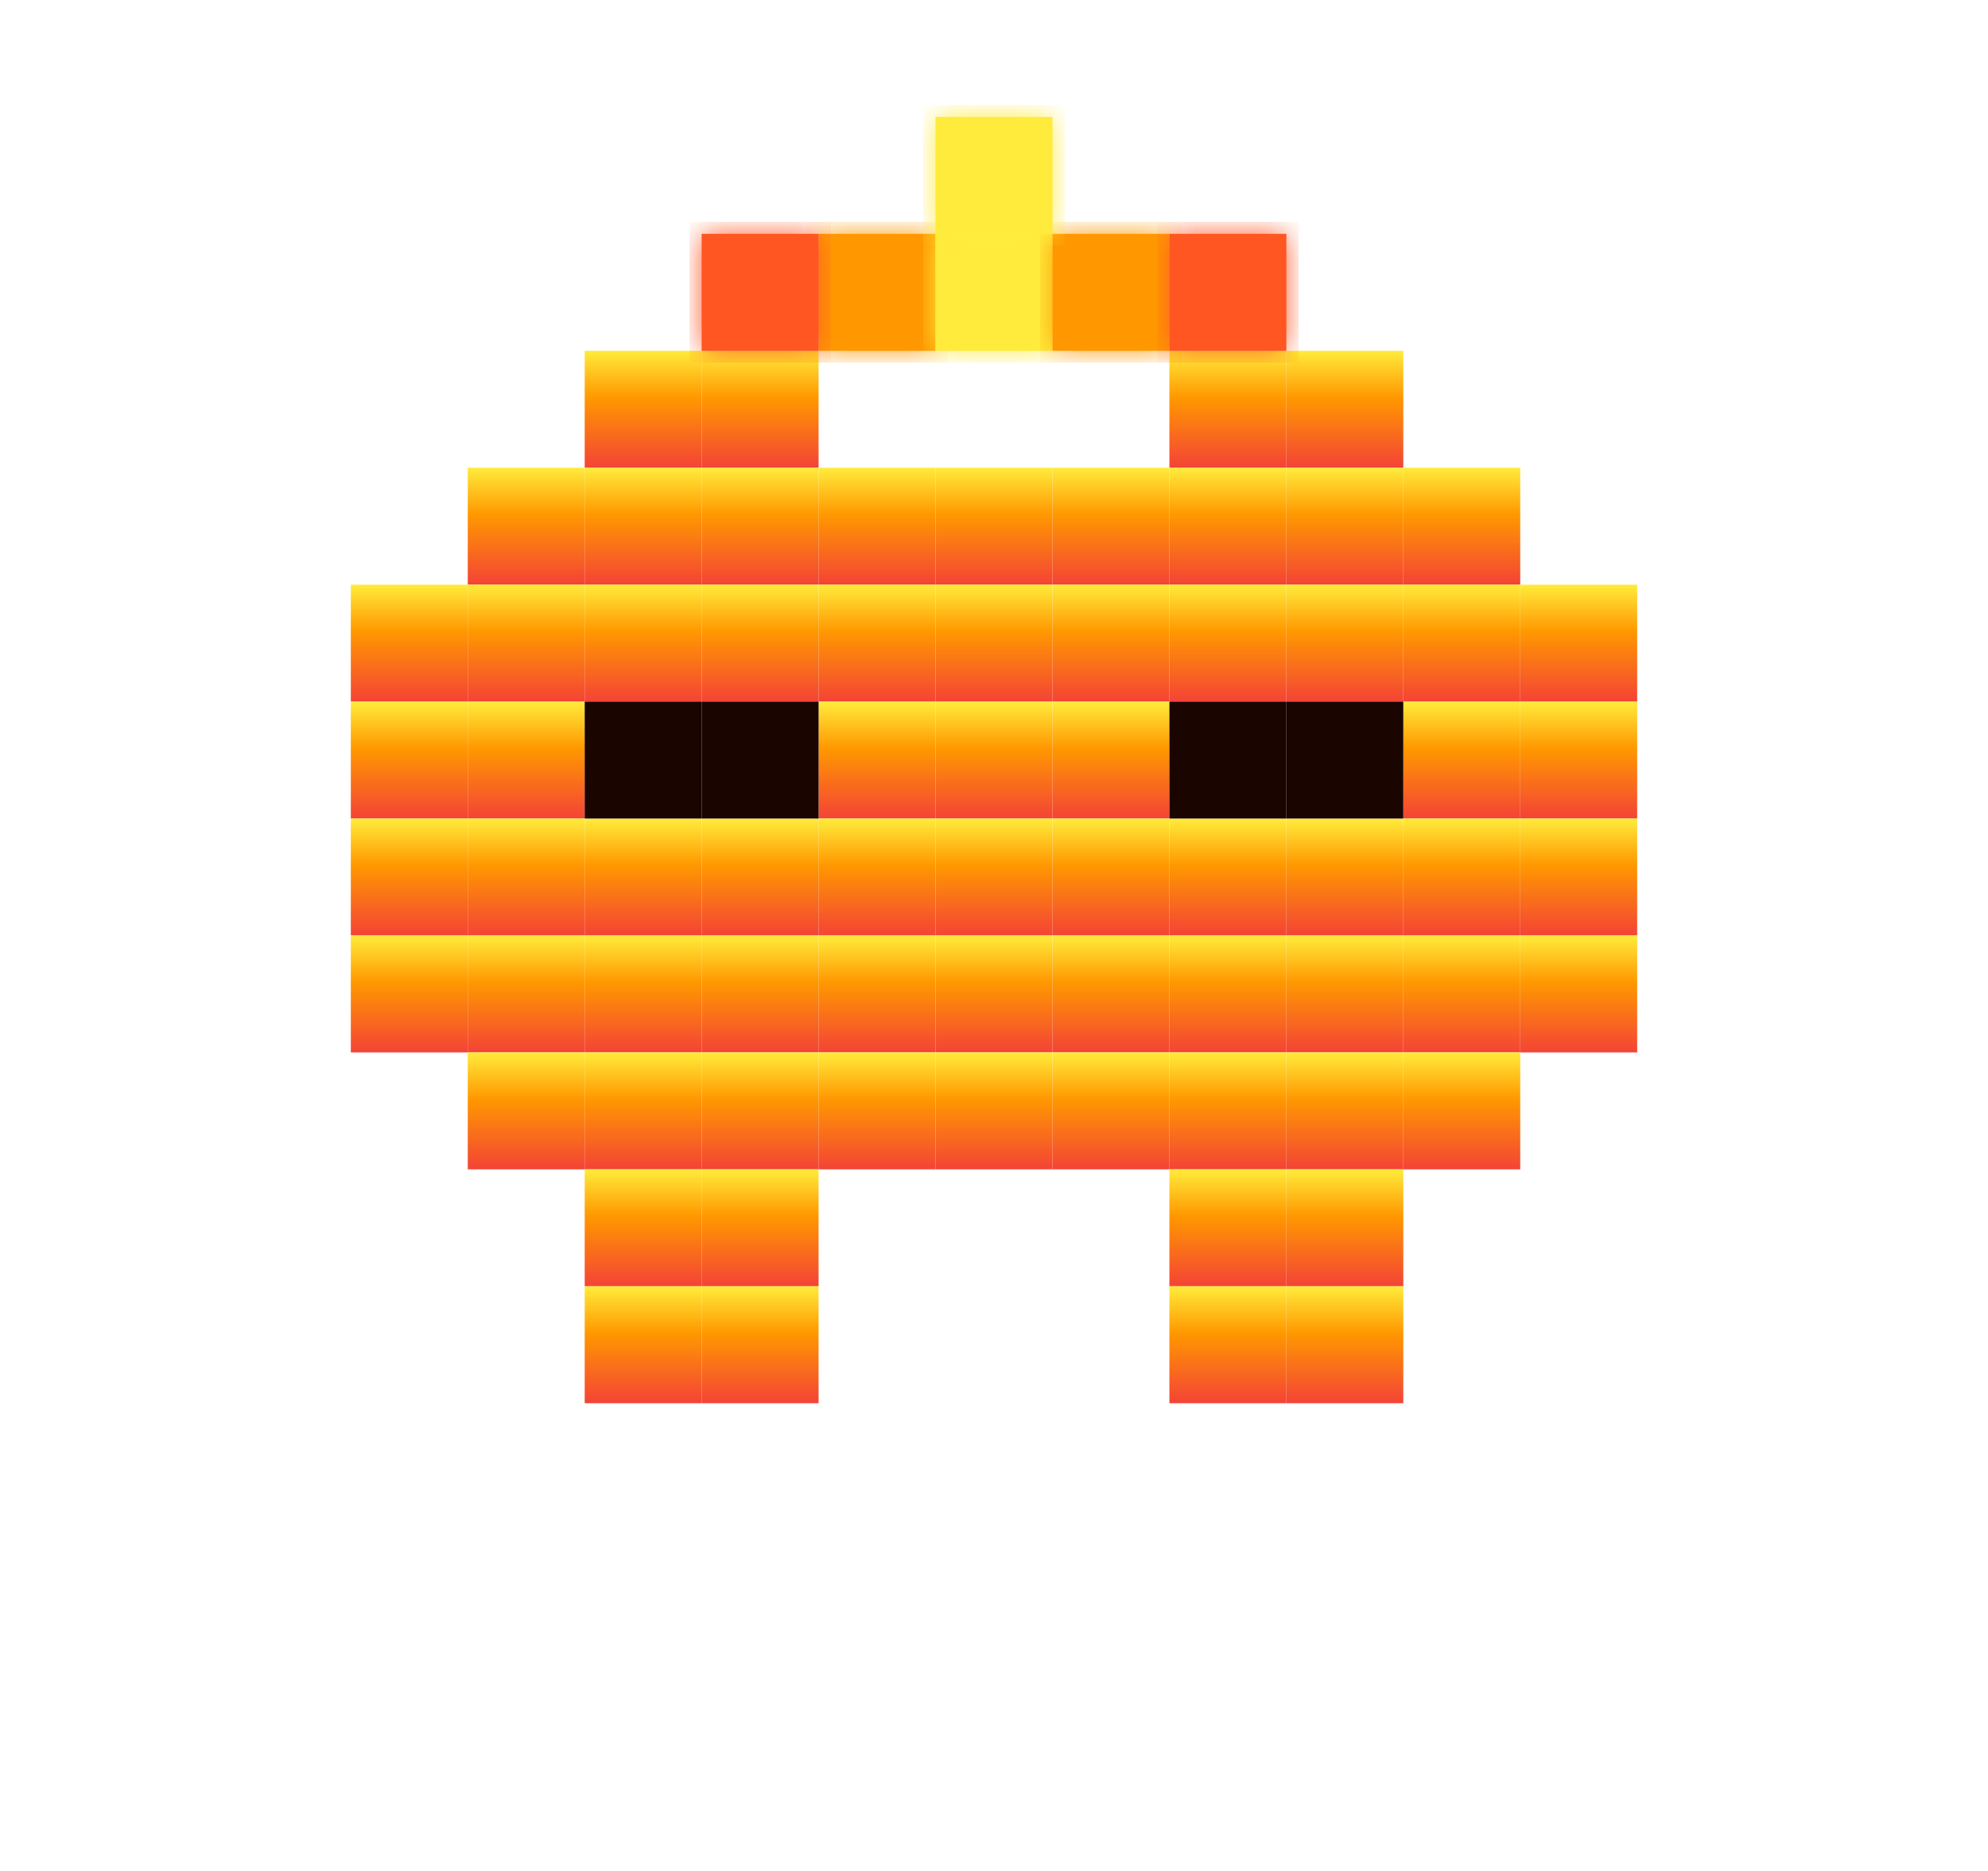
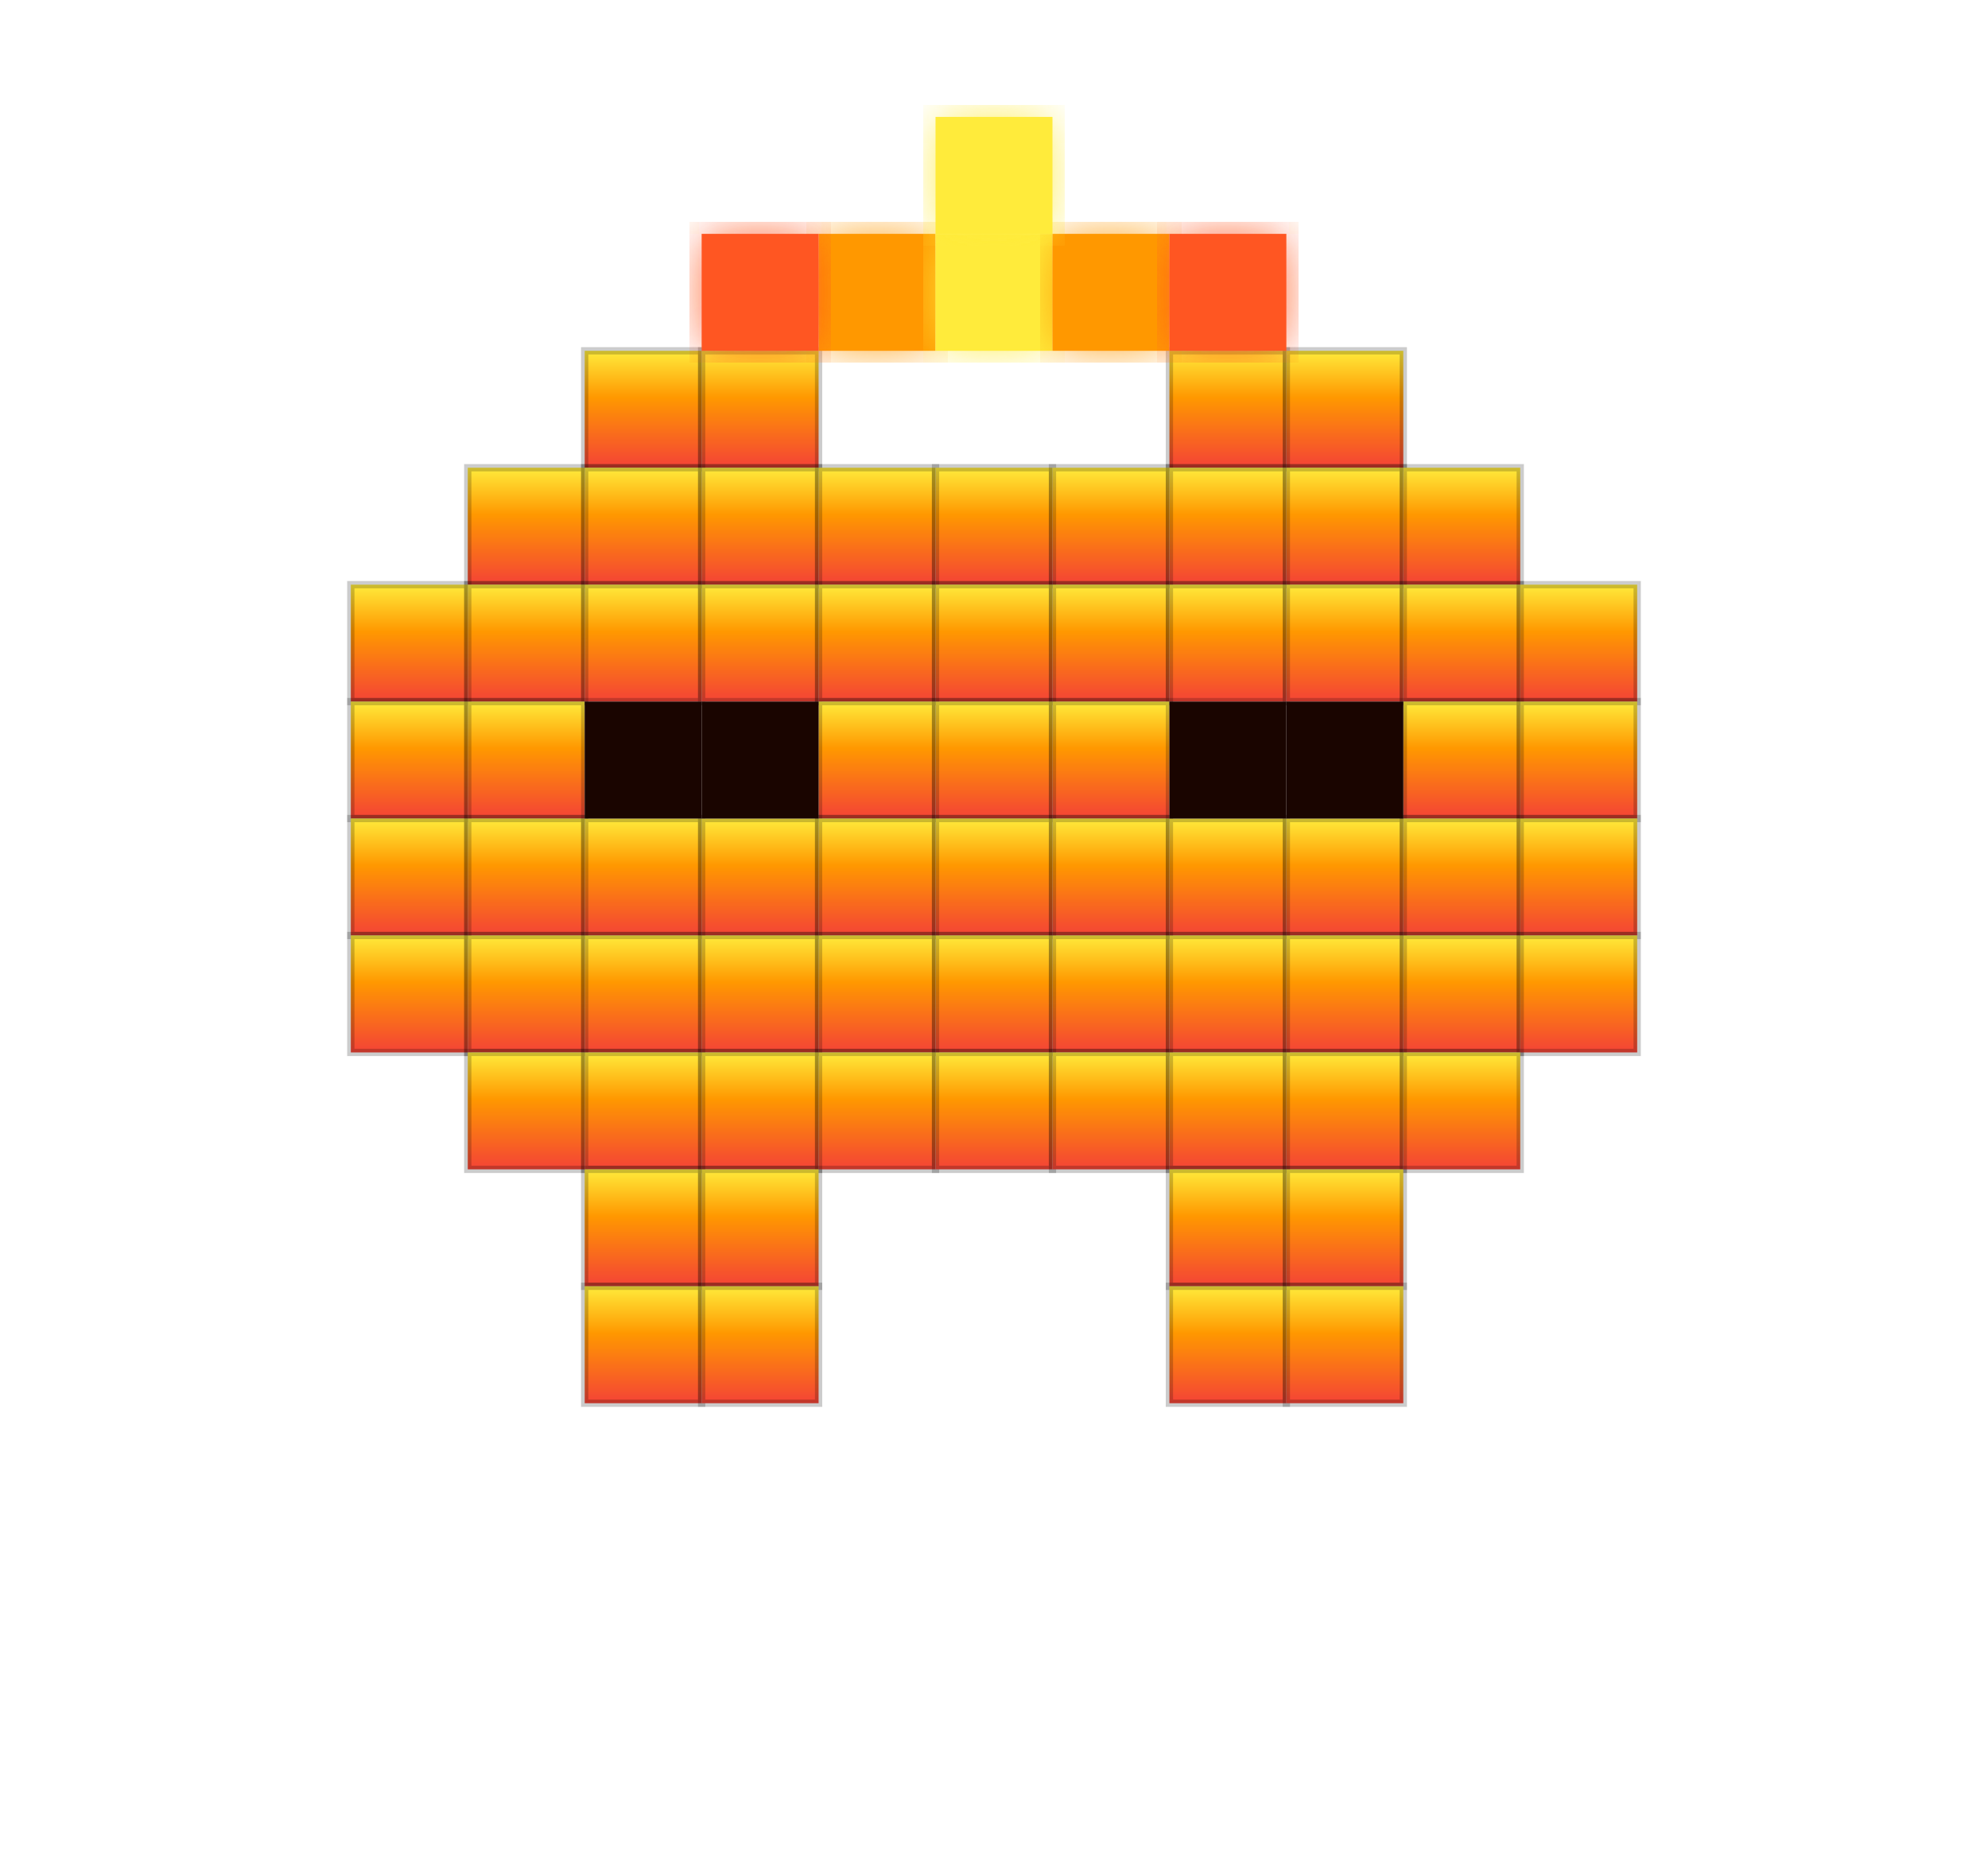
<svg xmlns="http://www.w3.org/2000/svg" viewBox="0 0 136 128" width="136" height="128">
  <defs>
    <linearGradient id="fg" x1="0" y1="0" x2="0" y2="1">
      <stop offset="0%" stop-color="#ffeb3b" />
      <stop offset="40%" stop-color="#ff9800" />
      <stop offset="100%" stop-color="#f44336" />
    </linearGradient>
-     <filter id="fgw">
-       <feGaussianBlur in="SourceGraphic" stdDeviation="1" result="b">
-         <animate attributeName="stdDeviation" values="0.5;2;0.5" dur="0.3s" repeatCount="indefinite" />
-       </feGaussianBlur>
+     <filter id="fgl">
+       <feGaussianBlur in="SourceGraphic" stdDeviation="2" result="b" />
      <feMerge>
        <feMergeNode in="b" />
        <feMergeNode in="SourceGraphic" />
      </feMerge>
    </filter>
  </defs>
-   <style>@keyframes breathe{0%,100%{transform:scale(1)}50%{transform:scale(1.02)}}#mascot{animation:breathe 3s ease-in-out infinite;transform-origin:68px 56px;}@keyframes ff{0%{opacity:.5;transform:translateY(0)}100%{opacity:1;transform:translateY(-1.5px)}}.f0{animation:ff .15s infinite alternate}.f1{animation:ff .15s .03s infinite alternate}.f2{animation:ff .15s .07s infinite alternate}.f3{animation:ff .15s .1s infinite alternate}.f4{animation:ff .15s .13s infinite alternate}.f5{animation:ff .15s .05s infinite alternate}</style>
-   <g id="mascot">
-     <g id="body">
-       <rect x="40" y="24" width="8" height="8" fill="url(#fg)" />
-       <rect x="48" y="24" width="8" height="8" fill="url(#fg)" />
-       <rect x="80" y="24" width="8" height="8" fill="url(#fg)" />
-       <rect x="88" y="24" width="8" height="8" fill="url(#fg)" />
-       <rect x="32" y="32" width="8" height="8" fill="url(#fg)" />
-       <rect x="40" y="32" width="8" height="8" fill="url(#fg)" />
-       <rect x="48" y="32" width="8" height="8" fill="url(#fg)" />
-       <rect x="56" y="32" width="8" height="8" fill="url(#fg)" />
-       <rect x="64" y="32" width="8" height="8" fill="url(#fg)" />
-       <rect x="72" y="32" width="8" height="8" fill="url(#fg)" />
-       <rect x="80" y="32" width="8" height="8" fill="url(#fg)" />
-       <rect x="88" y="32" width="8" height="8" fill="url(#fg)" />
-       <rect x="96" y="32" width="8" height="8" fill="url(#fg)" />
-       <rect x="24" y="40" width="8" height="8" fill="url(#fg)" />
-       <rect x="32" y="40" width="8" height="8" fill="url(#fg)" />
-       <rect x="40" y="40" width="8" height="8" fill="url(#fg)" />
-       <rect x="48" y="40" width="8" height="8" fill="url(#fg)" />
-       <rect x="56" y="40" width="8" height="8" fill="url(#fg)" />
-       <rect x="64" y="40" width="8" height="8" fill="url(#fg)" />
-       <rect x="72" y="40" width="8" height="8" fill="url(#fg)" />
-       <rect x="80" y="40" width="8" height="8" fill="url(#fg)" />
-       <rect x="88" y="40" width="8" height="8" fill="url(#fg)" />
-       <rect x="96" y="40" width="8" height="8" fill="url(#fg)" />
-       <rect x="104" y="40" width="8" height="8" fill="url(#fg)" />
-       <rect x="24" y="48" width="8" height="8" fill="url(#fg)" />
-       <rect x="32" y="48" width="8" height="8" fill="url(#fg)" />
-       <rect x="56" y="48" width="8" height="8" fill="url(#fg)" />
-       <rect x="64" y="48" width="8" height="8" fill="url(#fg)" />
-       <rect x="72" y="48" width="8" height="8" fill="url(#fg)" />
-       <rect x="96" y="48" width="8" height="8" fill="url(#fg)" />
-       <rect x="104" y="48" width="8" height="8" fill="url(#fg)" />
-       <rect x="24" y="56" width="8" height="8" fill="url(#fg)" />
-       <rect x="32" y="56" width="8" height="8" fill="url(#fg)" />
-       <rect x="40" y="56" width="8" height="8" fill="url(#fg)" />
-       <rect x="48" y="56" width="8" height="8" fill="url(#fg)" />
-       <rect x="56" y="56" width="8" height="8" fill="url(#fg)" />
-       <rect x="64" y="56" width="8" height="8" fill="url(#fg)" />
-       <rect x="72" y="56" width="8" height="8" fill="url(#fg)" />
-       <rect x="80" y="56" width="8" height="8" fill="url(#fg)" />
-       <rect x="88" y="56" width="8" height="8" fill="url(#fg)" />
-       <rect x="96" y="56" width="8" height="8" fill="url(#fg)" />
-       <rect x="104" y="56" width="8" height="8" fill="url(#fg)" />
-       <rect x="24" y="64" width="8" height="8" fill="url(#fg)" />
-       <rect x="32" y="64" width="8" height="8" fill="url(#fg)" />
-       <rect x="40" y="64" width="8" height="8" fill="url(#fg)" />
-       <rect x="48" y="64" width="8" height="8" fill="url(#fg)" />
-       <rect x="56" y="64" width="8" height="8" fill="url(#fg)" />
-       <rect x="64" y="64" width="8" height="8" fill="url(#fg)" />
-       <rect x="72" y="64" width="8" height="8" fill="url(#fg)" />
-       <rect x="80" y="64" width="8" height="8" fill="url(#fg)" />
-       <rect x="88" y="64" width="8" height="8" fill="url(#fg)" />
-       <rect x="96" y="64" width="8" height="8" fill="url(#fg)" />
-       <rect x="104" y="64" width="8" height="8" fill="url(#fg)" />
-       <rect x="32" y="72" width="8" height="8" fill="url(#fg)" />
-       <rect x="40" y="72" width="8" height="8" fill="url(#fg)" />
-       <rect x="48" y="72" width="8" height="8" fill="url(#fg)" />
-       <rect x="56" y="72" width="8" height="8" fill="url(#fg)" />
-       <rect x="64" y="72" width="8" height="8" fill="url(#fg)" />
-       <rect x="72" y="72" width="8" height="8" fill="url(#fg)" />
-       <rect x="80" y="72" width="8" height="8" fill="url(#fg)" />
-       <rect x="88" y="72" width="8" height="8" fill="url(#fg)" />
-       <rect x="96" y="72" width="8" height="8" fill="url(#fg)" />
-       <rect x="40" y="80" width="8" height="8" fill="url(#fg)" />
-       <rect x="48" y="80" width="8" height="8" fill="url(#fg)" />
-       <rect x="80" y="80" width="8" height="8" fill="url(#fg)" />
-       <rect x="88" y="80" width="8" height="8" fill="url(#fg)" />
-       <rect x="40" y="88" width="8" height="8" fill="url(#fg)" />
-       <rect x="48" y="88" width="8" height="8" fill="url(#fg)" />
-       <rect x="80" y="88" width="8" height="8" fill="url(#fg)" />
-       <rect x="88" y="88" width="8" height="8" fill="url(#fg)" />
-     </g>
-     <g id="eyes">
-       <rect x="40" y="48" width="8" height="8" fill="#1a0500" />
-       <rect x="48" y="48" width="8" height="8" fill="#1a0500" />
-       <rect x="80" y="48" width="8" height="8" fill="#1a0500" />
-       <rect x="88" y="48" width="8" height="8" fill="#1a0500" />
-     </g>
-     <g id="extras">
-       <rect x="56" y="16" width="8" height="8" fill="#ff9800" class="f0" filter="url(#fgw)" />
-       <rect x="64" y="16" width="8" height="8" fill="#ffeb3b" class="f1" filter="url(#fgw)" />
-       <rect x="72" y="16" width="8" height="8" fill="#ff9800" class="f2" filter="url(#fgw)" />
-       <rect x="64" y="8" width="8" height="8" fill="#ffeb3b" class="f3" filter="url(#fgw)" />
-       <rect x="48" y="16" width="8" height="8" fill="#ff5722" class="f4" filter="url(#fgw)" />
-       <rect x="80" y="16" width="8" height="8" fill="#ff5722" class="f5" filter="url(#fgw)" />
+   <g transform="translate(68,56)">
+     <g id="mascot">
+       <animateTransform attributeName="transform" type="scale" values="1;1.015;1" dur="3s" repeatCount="indefinite" />
+       <g transform="translate(-68,-56)">
+         <g id="body">
+           <rect x="40" y="24" width="8" height="8" fill="url(#fg)" stroke="#000" stroke-opacity="0.2" stroke-width="0.5" />
+           <rect x="48" y="24" width="8" height="8" fill="url(#fg)" stroke="#000" stroke-opacity="0.2" stroke-width="0.5" />
+           <rect x="80" y="24" width="8" height="8" fill="url(#fg)" stroke="#000" stroke-opacity="0.2" stroke-width="0.5" />
+           <rect x="88" y="24" width="8" height="8" fill="url(#fg)" stroke="#000" stroke-opacity="0.2" stroke-width="0.5" />
+           <rect x="32" y="32" width="8" height="8" fill="url(#fg)" stroke="#000" stroke-opacity="0.2" stroke-width="0.5" />
+           <rect x="40" y="32" width="8" height="8" fill="url(#fg)" stroke="#000" stroke-opacity="0.2" stroke-width="0.5" />
+           <rect x="48" y="32" width="8" height="8" fill="url(#fg)" stroke="#000" stroke-opacity="0.2" stroke-width="0.5" />
+           <rect x="56" y="32" width="8" height="8" fill="url(#fg)" stroke="#000" stroke-opacity="0.2" stroke-width="0.5" />
+           <rect x="64" y="32" width="8" height="8" fill="url(#fg)" stroke="#000" stroke-opacity="0.2" stroke-width="0.5" />
+           <rect x="72" y="32" width="8" height="8" fill="url(#fg)" stroke="#000" stroke-opacity="0.2" stroke-width="0.5" />
+           <rect x="80" y="32" width="8" height="8" fill="url(#fg)" stroke="#000" stroke-opacity="0.2" stroke-width="0.5" />
+           <rect x="88" y="32" width="8" height="8" fill="url(#fg)" stroke="#000" stroke-opacity="0.2" stroke-width="0.5" />
+           <rect x="96" y="32" width="8" height="8" fill="url(#fg)" stroke="#000" stroke-opacity="0.2" stroke-width="0.5" />
+           <rect x="24" y="40" width="8" height="8" fill="url(#fg)" stroke="#000" stroke-opacity="0.2" stroke-width="0.5" />
+           <rect x="32" y="40" width="8" height="8" fill="url(#fg)" stroke="#000" stroke-opacity="0.2" stroke-width="0.5" />
+           <rect x="40" y="40" width="8" height="8" fill="url(#fg)" stroke="#000" stroke-opacity="0.2" stroke-width="0.5" />
+           <rect x="48" y="40" width="8" height="8" fill="url(#fg)" stroke="#000" stroke-opacity="0.2" stroke-width="0.5" />
+           <rect x="56" y="40" width="8" height="8" fill="url(#fg)" stroke="#000" stroke-opacity="0.2" stroke-width="0.5" />
+           <rect x="64" y="40" width="8" height="8" fill="url(#fg)" stroke="#000" stroke-opacity="0.2" stroke-width="0.5" />
+           <rect x="72" y="40" width="8" height="8" fill="url(#fg)" stroke="#000" stroke-opacity="0.2" stroke-width="0.5" />
+           <rect x="80" y="40" width="8" height="8" fill="url(#fg)" stroke="#000" stroke-opacity="0.2" stroke-width="0.5" />
+           <rect x="88" y="40" width="8" height="8" fill="url(#fg)" stroke="#000" stroke-opacity="0.2" stroke-width="0.5" />
+           <rect x="96" y="40" width="8" height="8" fill="url(#fg)" stroke="#000" stroke-opacity="0.2" stroke-width="0.5" />
+           <rect x="104" y="40" width="8" height="8" fill="url(#fg)" stroke="#000" stroke-opacity="0.2" stroke-width="0.5" />
+           <rect x="24" y="48" width="8" height="8" fill="url(#fg)" stroke="#000" stroke-opacity="0.2" stroke-width="0.5" />
+           <rect x="32" y="48" width="8" height="8" fill="url(#fg)" stroke="#000" stroke-opacity="0.2" stroke-width="0.5" />
+           <rect x="56" y="48" width="8" height="8" fill="url(#fg)" stroke="#000" stroke-opacity="0.2" stroke-width="0.5" />
+           <rect x="64" y="48" width="8" height="8" fill="url(#fg)" stroke="#000" stroke-opacity="0.2" stroke-width="0.5" />
+           <rect x="72" y="48" width="8" height="8" fill="url(#fg)" stroke="#000" stroke-opacity="0.2" stroke-width="0.5" />
+           <rect x="96" y="48" width="8" height="8" fill="url(#fg)" stroke="#000" stroke-opacity="0.2" stroke-width="0.5" />
+           <rect x="104" y="48" width="8" height="8" fill="url(#fg)" stroke="#000" stroke-opacity="0.2" stroke-width="0.5" />
+           <rect x="24" y="56" width="8" height="8" fill="url(#fg)" stroke="#000" stroke-opacity="0.2" stroke-width="0.5" />
+           <rect x="32" y="56" width="8" height="8" fill="url(#fg)" stroke="#000" stroke-opacity="0.2" stroke-width="0.5" />
+           <rect x="40" y="56" width="8" height="8" fill="url(#fg)" stroke="#000" stroke-opacity="0.2" stroke-width="0.5" />
+           <rect x="48" y="56" width="8" height="8" fill="url(#fg)" stroke="#000" stroke-opacity="0.2" stroke-width="0.5" />
+           <rect x="56" y="56" width="8" height="8" fill="url(#fg)" stroke="#000" stroke-opacity="0.2" stroke-width="0.5" />
+           <rect x="64" y="56" width="8" height="8" fill="url(#fg)" stroke="#000" stroke-opacity="0.2" stroke-width="0.5" />
+           <rect x="72" y="56" width="8" height="8" fill="url(#fg)" stroke="#000" stroke-opacity="0.2" stroke-width="0.5" />
+           <rect x="80" y="56" width="8" height="8" fill="url(#fg)" stroke="#000" stroke-opacity="0.2" stroke-width="0.5" />
+           <rect x="88" y="56" width="8" height="8" fill="url(#fg)" stroke="#000" stroke-opacity="0.2" stroke-width="0.5" />
+           <rect x="96" y="56" width="8" height="8" fill="url(#fg)" stroke="#000" stroke-opacity="0.2" stroke-width="0.5" />
+           <rect x="104" y="56" width="8" height="8" fill="url(#fg)" stroke="#000" stroke-opacity="0.2" stroke-width="0.5" />
+           <rect x="24" y="64" width="8" height="8" fill="url(#fg)" stroke="#000" stroke-opacity="0.2" stroke-width="0.5" />
+           <rect x="32" y="64" width="8" height="8" fill="url(#fg)" stroke="#000" stroke-opacity="0.2" stroke-width="0.5" />
+           <rect x="40" y="64" width="8" height="8" fill="url(#fg)" stroke="#000" stroke-opacity="0.2" stroke-width="0.5" />
+           <rect x="48" y="64" width="8" height="8" fill="url(#fg)" stroke="#000" stroke-opacity="0.2" stroke-width="0.5" />
+           <rect x="56" y="64" width="8" height="8" fill="url(#fg)" stroke="#000" stroke-opacity="0.2" stroke-width="0.5" />
+           <rect x="64" y="64" width="8" height="8" fill="url(#fg)" stroke="#000" stroke-opacity="0.2" stroke-width="0.5" />
+           <rect x="72" y="64" width="8" height="8" fill="url(#fg)" stroke="#000" stroke-opacity="0.2" stroke-width="0.5" />
+           <rect x="80" y="64" width="8" height="8" fill="url(#fg)" stroke="#000" stroke-opacity="0.2" stroke-width="0.5" />
+           <rect x="88" y="64" width="8" height="8" fill="url(#fg)" stroke="#000" stroke-opacity="0.2" stroke-width="0.5" />
+           <rect x="96" y="64" width="8" height="8" fill="url(#fg)" stroke="#000" stroke-opacity="0.2" stroke-width="0.5" />
+           <rect x="104" y="64" width="8" height="8" fill="url(#fg)" stroke="#000" stroke-opacity="0.2" stroke-width="0.5" />
+           <rect x="32" y="72" width="8" height="8" fill="url(#fg)" stroke="#000" stroke-opacity="0.2" stroke-width="0.5" />
+           <rect x="40" y="72" width="8" height="8" fill="url(#fg)" stroke="#000" stroke-opacity="0.2" stroke-width="0.5" />
+           <rect x="48" y="72" width="8" height="8" fill="url(#fg)" stroke="#000" stroke-opacity="0.2" stroke-width="0.5" />
+           <rect x="56" y="72" width="8" height="8" fill="url(#fg)" stroke="#000" stroke-opacity="0.2" stroke-width="0.5" />
+           <rect x="64" y="72" width="8" height="8" fill="url(#fg)" stroke="#000" stroke-opacity="0.2" stroke-width="0.5" />
+           <rect x="72" y="72" width="8" height="8" fill="url(#fg)" stroke="#000" stroke-opacity="0.2" stroke-width="0.5" />
+           <rect x="80" y="72" width="8" height="8" fill="url(#fg)" stroke="#000" stroke-opacity="0.2" stroke-width="0.5" />
+           <rect x="88" y="72" width="8" height="8" fill="url(#fg)" stroke="#000" stroke-opacity="0.2" stroke-width="0.5" />
+           <rect x="96" y="72" width="8" height="8" fill="url(#fg)" stroke="#000" stroke-opacity="0.2" stroke-width="0.5" />
+           <rect x="40" y="80" width="8" height="8" fill="url(#fg)" stroke="#000" stroke-opacity="0.2" stroke-width="0.5" />
+           <rect x="48" y="80" width="8" height="8" fill="url(#fg)" stroke="#000" stroke-opacity="0.2" stroke-width="0.5" />
+           <rect x="80" y="80" width="8" height="8" fill="url(#fg)" stroke="#000" stroke-opacity="0.2" stroke-width="0.5" />
+           <rect x="88" y="80" width="8" height="8" fill="url(#fg)" stroke="#000" stroke-opacity="0.2" stroke-width="0.5" />
+           <rect x="40" y="88" width="8" height="8" fill="url(#fg)" stroke="#000" stroke-opacity="0.2" stroke-width="0.5" />
+           <rect x="48" y="88" width="8" height="8" fill="url(#fg)" stroke="#000" stroke-opacity="0.2" stroke-width="0.5" />
+           <rect x="80" y="88" width="8" height="8" fill="url(#fg)" stroke="#000" stroke-opacity="0.2" stroke-width="0.5" />
+           <rect x="88" y="88" width="8" height="8" fill="url(#fg)" stroke="#000" stroke-opacity="0.2" stroke-width="0.5" />
+         </g>
+         <g id="eyes">
+           <rect x="40" y="48" width="8" height="8" fill="#1a0500" />
+           <rect x="48" y="48" width="8" height="8" fill="#1a0500" />
+           <rect x="80" y="48" width="8" height="8" fill="#1a0500" />
+           <rect x="88" y="48" width="8" height="8" fill="#1a0500" />
+         </g>
+         <g id="extras">
+           <rect x="56" y="16" width="8" height="8" fill="#ff9800" filter="url(#fgl)">
+             <animate attributeName="opacity" values="1;0.1;0.7;0.15;1" dur="0.3s" begin="0s" repeatCount="indefinite" />
+           </rect>
+           <rect x="64" y="16" width="8" height="8" fill="#ffeb3b" filter="url(#fgl)">
+             <animate attributeName="opacity" values="1;0.1;0.7;0.15;1" dur="0.3s" begin="0.07s" repeatCount="indefinite" />
+           </rect>
+           <rect x="72" y="16" width="8" height="8" fill="#ff9800" filter="url(#fgl)">
+             <animate attributeName="opacity" values="1;0.1;0.7;0.15;1" dur="0.3s" begin="0.14s" repeatCount="indefinite" />
+           </rect>
+           <rect x="64" y="8" width="8" height="8" fill="#ffeb3b" filter="url(#fgl)">
+             <animate attributeName="opacity" values="1;0.1;0.7;0.15;1" dur="0.3s" begin="0.04s" repeatCount="indefinite" />
+           </rect>
+           <rect x="48" y="16" width="8" height="8" fill="#ff5722" filter="url(#fgl)">
+             <animate attributeName="opacity" values="1;0.1;0.7;0.15;1" dur="0.3s" begin="0.18s" repeatCount="indefinite" />
+           </rect>
+           <rect x="80" y="16" width="8" height="8" fill="#ff5722" filter="url(#fgl)">
+             <animate attributeName="opacity" values="1;0.1;0.7;0.15;1" dur="0.3s" begin="0.11s" repeatCount="indefinite" />
+           </rect>
+         </g>
+       </g>
    </g>
  </g>
</svg>
